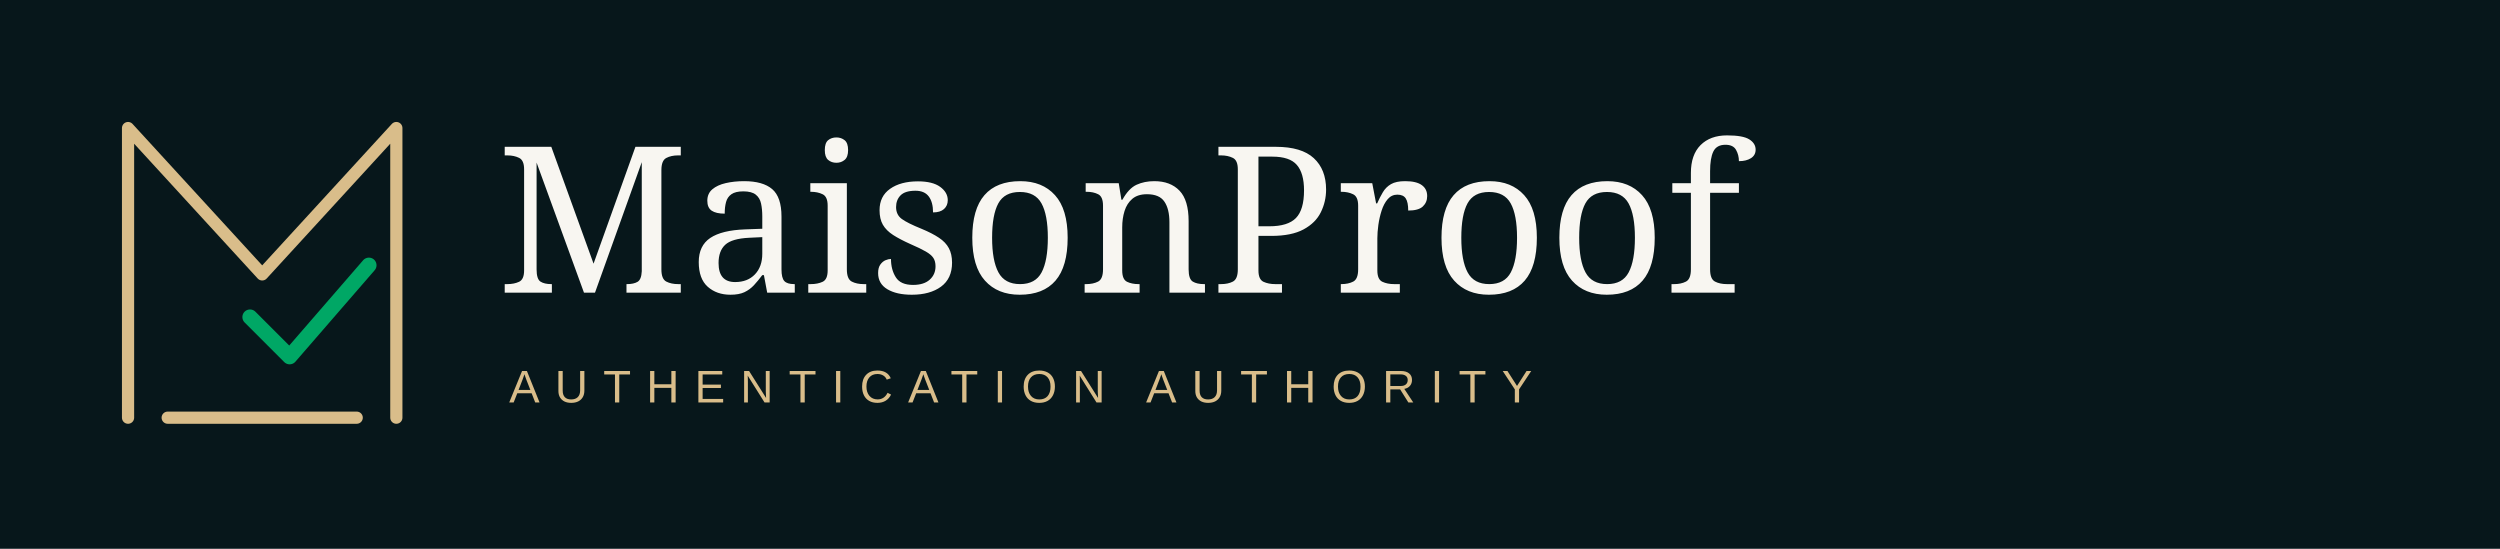
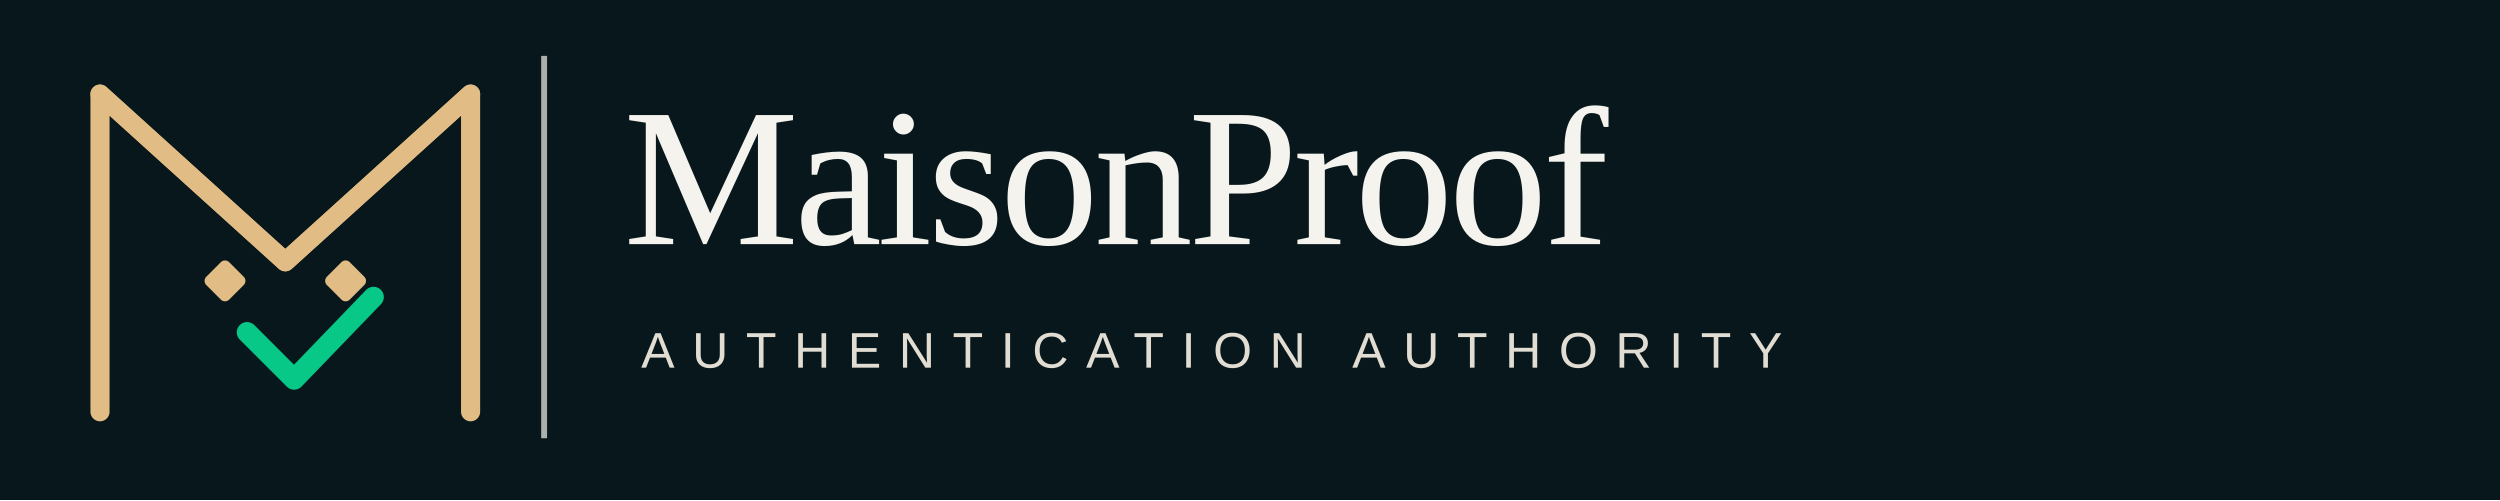
- <svg xmlns="http://www.w3.org/2000/svg" viewBox="0 0 820 180">
-   <rect width="820" height="180" fill="#07171B" />
-   <g fill="none" stroke="#D9BD8A" stroke-width="4" stroke-linejoin="round" stroke-linecap="round">
-     <path d="M42 137V42l44 48 44-48v95" />
-     <path d="M55 137h62" />
-     <path d="M82 104l13 13 26-30" stroke="#00A765" stroke-width="5" />
+ <svg xmlns="http://www.w3.org/2000/svg" viewBox="0 0 850 170" role="img" aria-labelledby="title desc">
+   <rect width="850" height="170" fill="#07171B" />
+   <g transform="translate(22 14)" fill="none" stroke="#E1BC85" stroke-width="6.5" stroke-linecap="round" stroke-linejoin="round">
+     <path d="M12 126 V18 L75 75 L138 18 V126" />
+     <path d="M12 18 L75 75 L138 18" />
  </g>
-   <text x="163" y="96" font-family="Georgia,serif" font-size="67" fill="#F8F6F1">MaisonProof</text>
-   <text x="167" y="132" font-family="Arial,sans-serif" font-size="15" letter-spacing="5" fill="#D9BD8A">AUTHENTICATION AUTHORITY</text>
+   <g fill="#E1BC85" transform="translate(22 14)">
+     <rect x="49" y="76" width="11" height="11" rx="2" transform="rotate(45 54.5 81.5)" />
+     <rect x="90" y="76" width="11" height="11" rx="2" transform="rotate(45 95.5 81.5)" />
+   </g>
+   <path d="M84 113 l16 16 27-28" fill="none" stroke="#08C887" stroke-width="7" stroke-linecap="round" stroke-linejoin="round" />
+   <path d="M185 19V149" stroke="#D7D5CE" stroke-width="2" opacity=".8" />
+   <text x="212" y="83" fill="#F5F3EE" font-family="Georgia, 'Times New Roman', serif" font-size="67" letter-spacing="-1.5">MaisonProof</text>
+   <text x="218" y="125" fill="#E2DDD3" font-family="Arial, Helvetica, sans-serif" font-size="17" letter-spacing="6">AUTHENTICATION AUTHORITY</text>
</svg>
